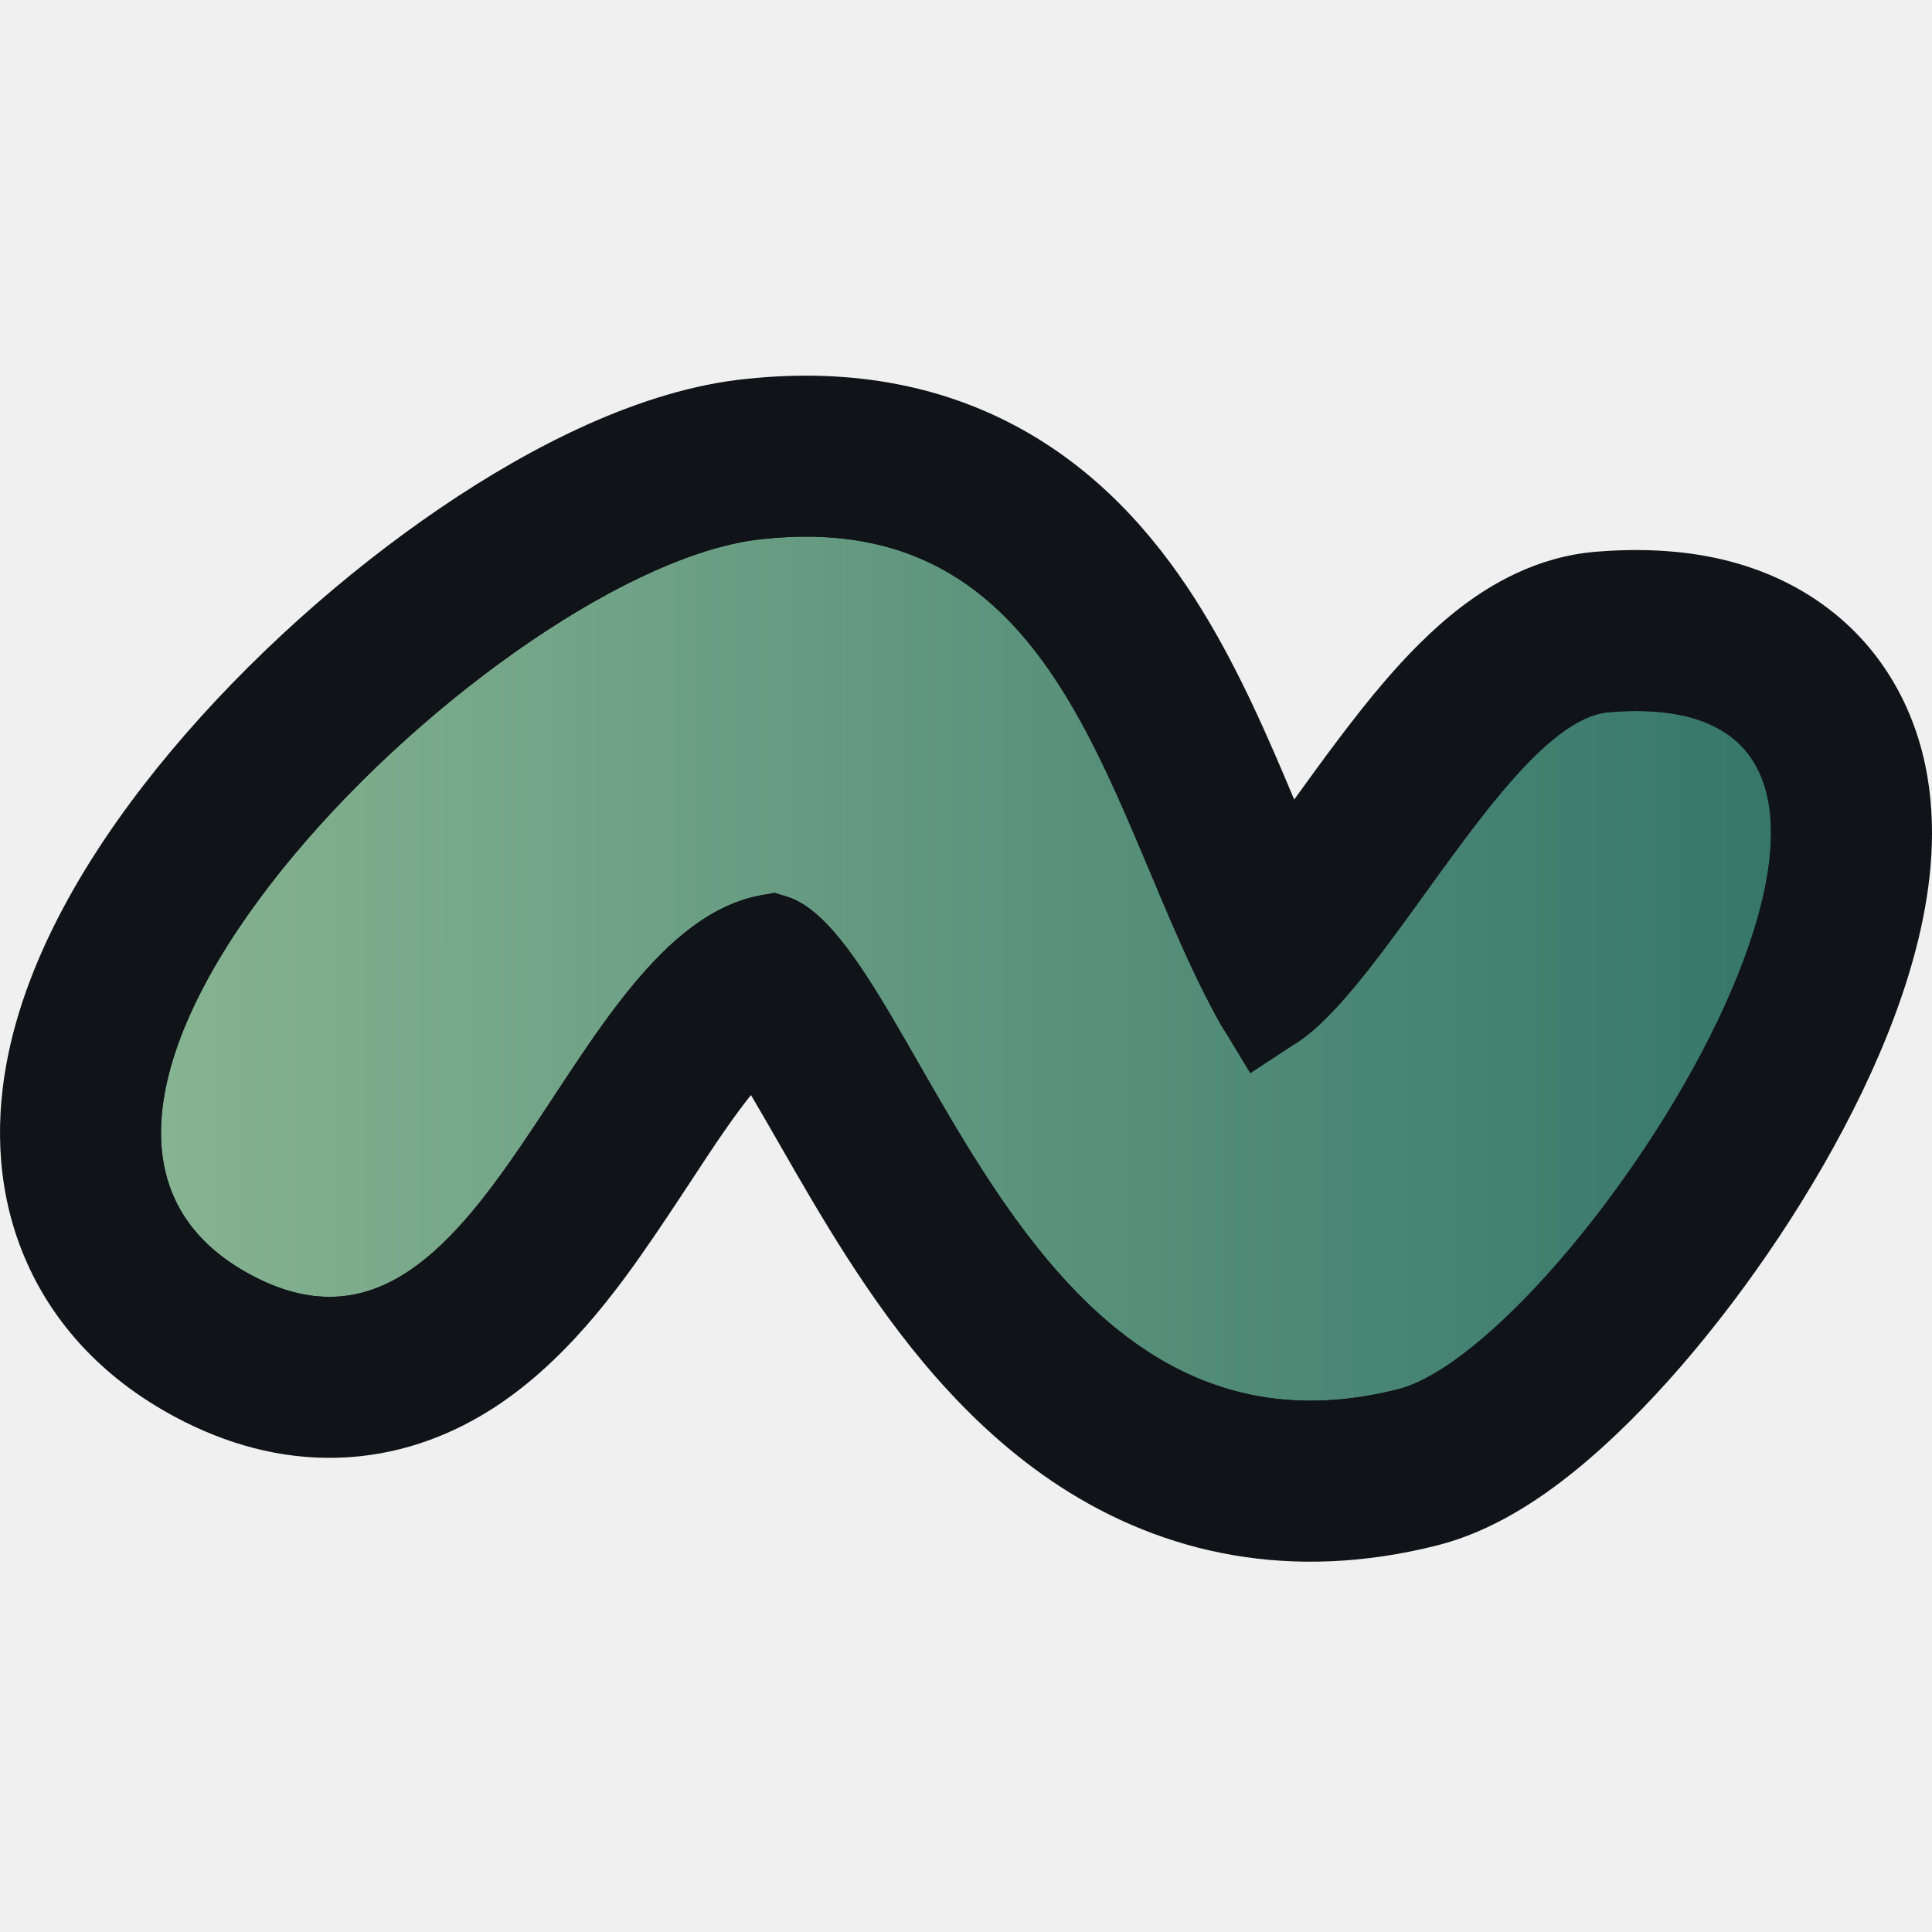
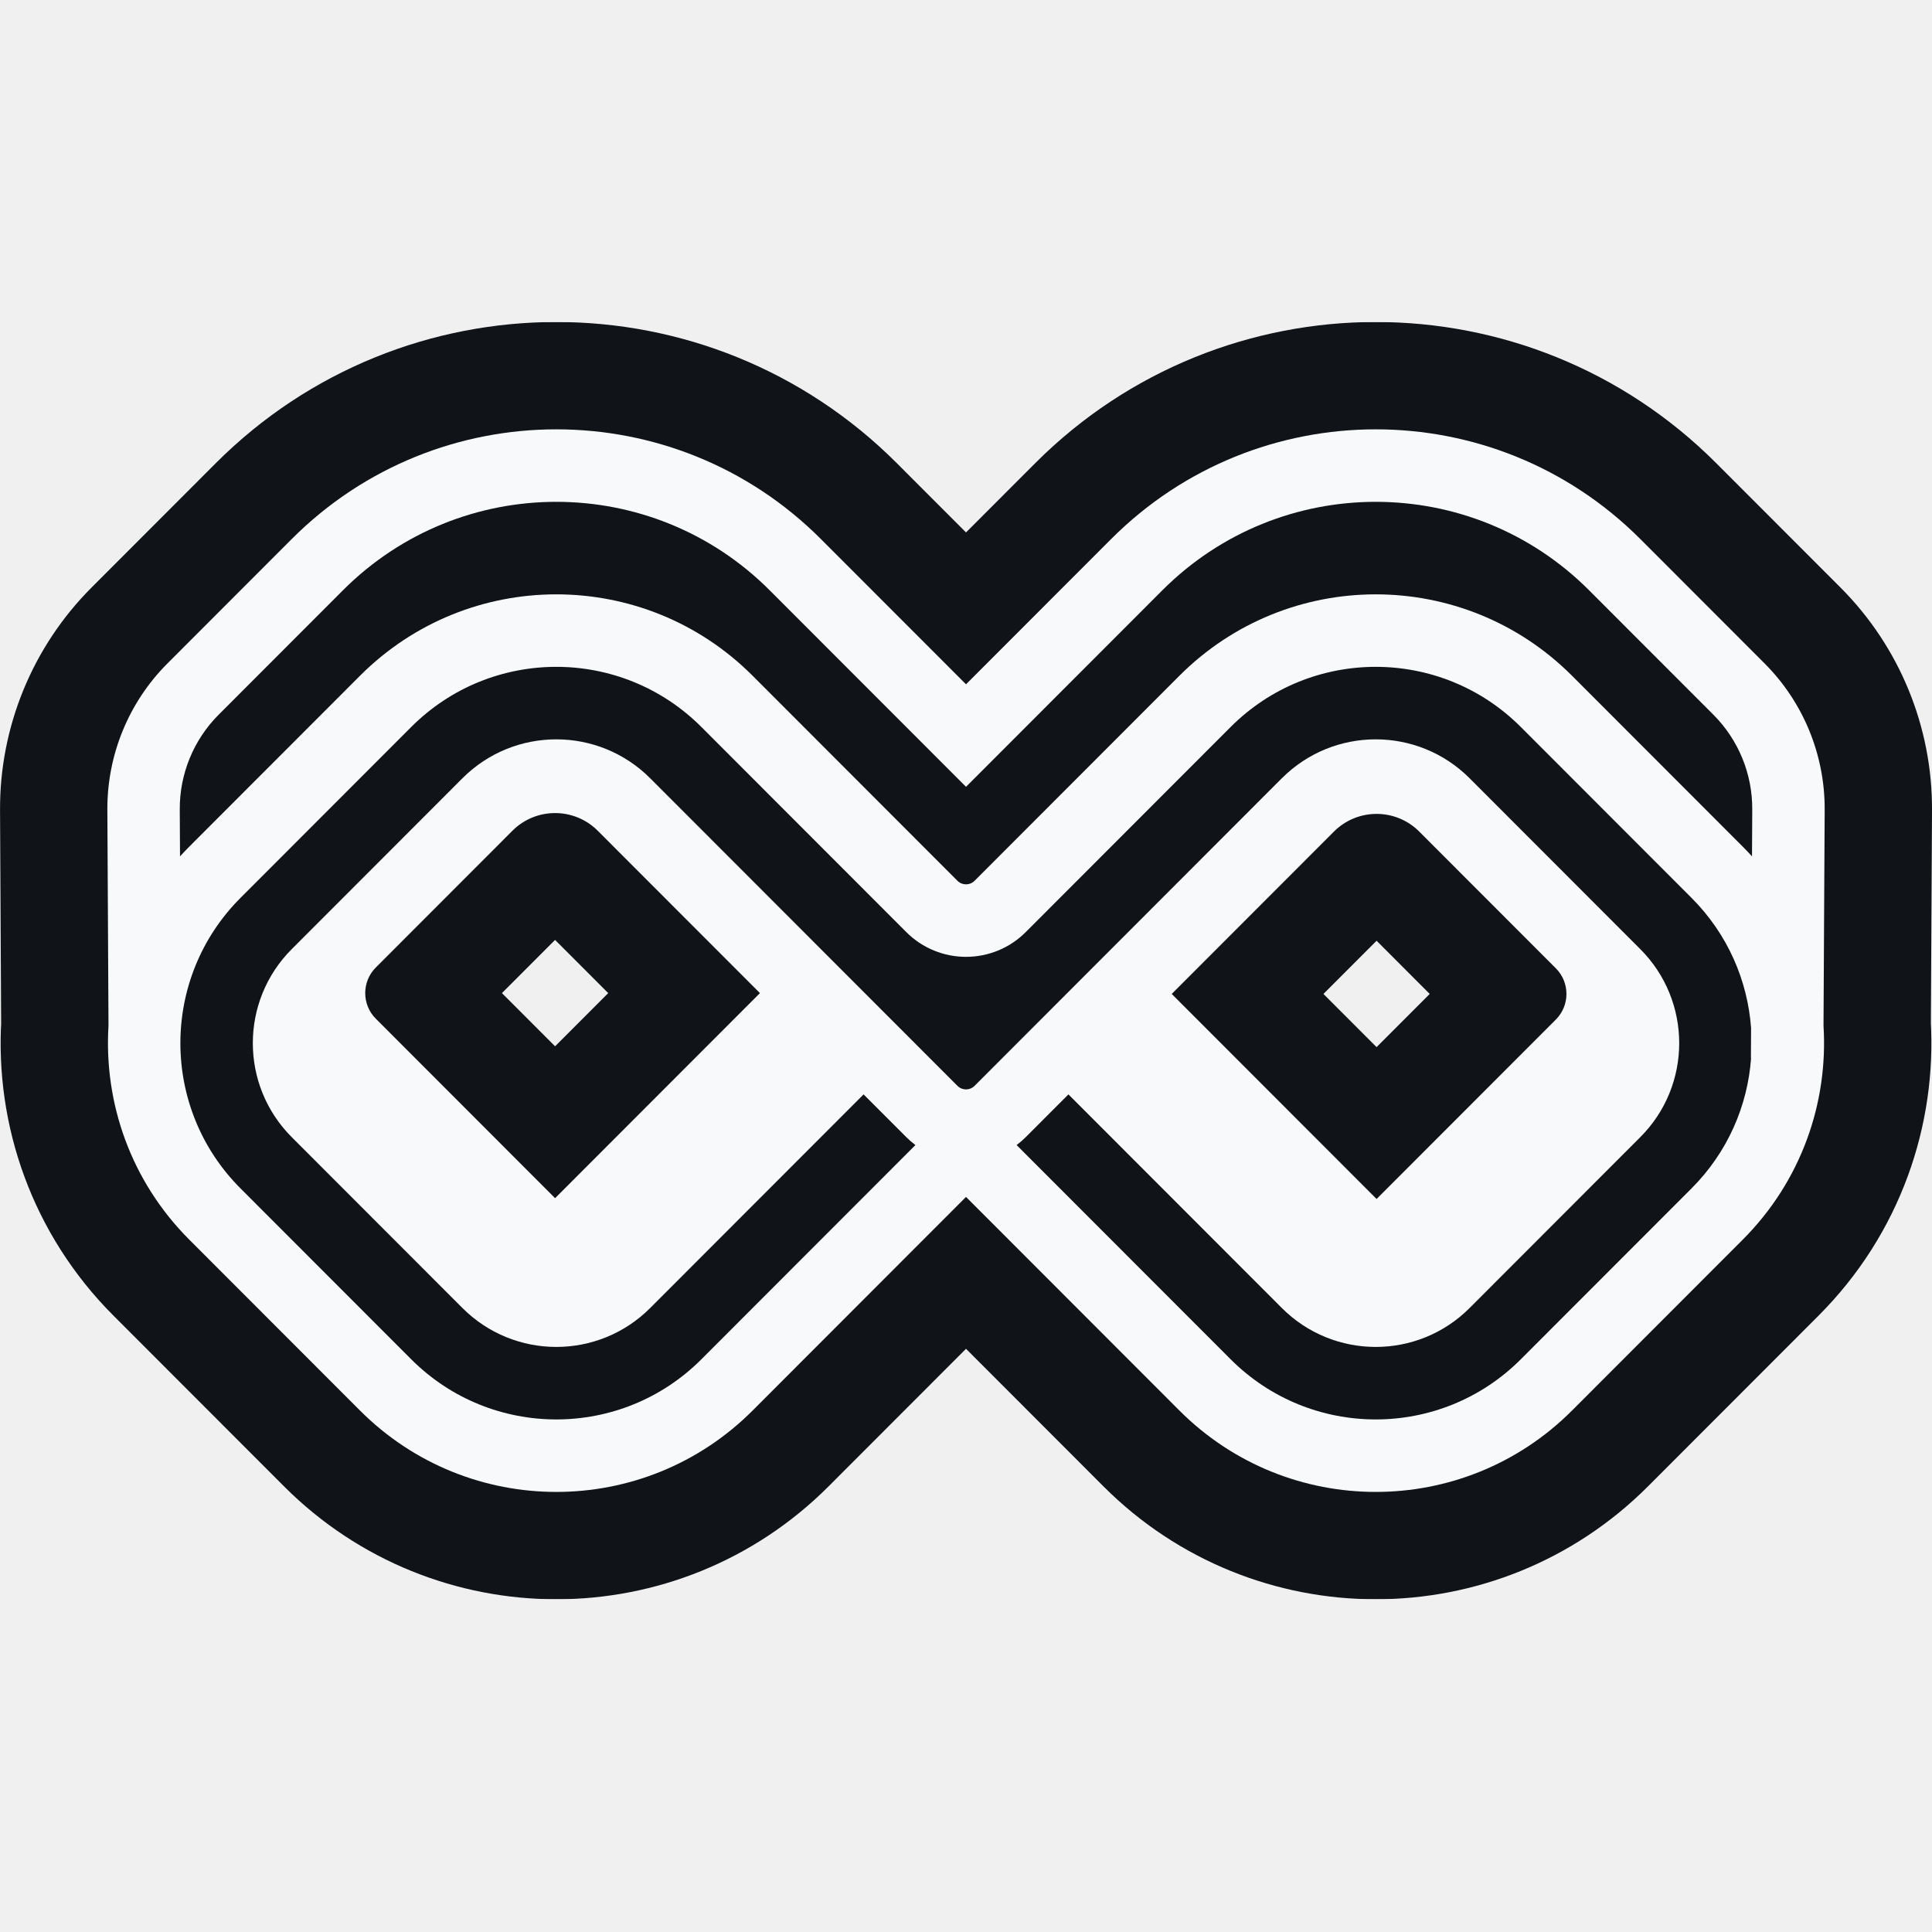
- <svg xmlns="http://www.w3.org/2000/svg" width="180" height="180" viewBox="0 0 180 180" fill="none">
-   <path d="M70.609 45.244C78.659 44.389 85.319 45.803 90.859 49.03C96.319 52.211 100.288 56.921 103.415 61.985C106.523 67.019 108.973 72.701 111.215 78.024C113.51 83.473 115.579 88.516 118.038 92.905C118.051 92.927 118.064 92.947 118.076 92.967C118.131 92.931 118.192 92.895 118.254 92.852C120.291 91.432 122.961 88.185 126.336 83.587C129.46 79.331 133.06 74.108 136.545 70.043C138.31 67.984 140.217 66.012 142.222 64.486C144.177 62.998 146.651 61.606 149.509 61.37L150.474 61.303C155.261 61.028 159.487 61.716 162.874 63.714C166.659 65.946 168.764 69.438 169.58 73.319C170.363 77.04 169.98 81.11 169.035 85.058C168.079 89.056 166.47 93.254 164.485 97.384C160.521 105.635 154.853 114.047 149.101 120.697C146.221 124.027 143.248 127.001 140.374 129.319C137.596 131.561 134.523 133.51 131.459 134.284C120.608 137.027 111.61 134.911 104.232 130.124C97.074 125.48 91.669 118.477 87.363 111.786C85.192 108.411 83.228 104.998 81.447 101.892C79.637 98.735 78.049 95.959 76.528 93.633C74.977 91.26 73.731 89.734 72.718 88.885C72.24 88.484 71.964 88.352 71.844 88.313C68.979 88.844 66.032 91.034 62.649 95.166C59.22 99.353 56.256 104.317 52.632 109.622C49.255 114.565 45.244 119.882 40.208 122.998C37.582 124.623 34.58 125.717 31.202 125.817C27.83 125.917 24.435 125.016 21.031 123.195C16.617 120.834 13.421 117.587 11.63 113.544C9.859 109.546 9.663 105.229 10.415 101.024C11.888 92.789 17.142 84.103 23.619 76.374C30.186 68.538 38.444 61.171 46.662 55.588C54.709 50.121 63.329 45.948 70.609 45.245V45.244Z" fill="url(#paint0_linear_3998_5)" stroke="#101419" stroke-width="10" />
-   <path d="M69.553 35.3C79.435 34.251 88.28 35.955 95.892 40.389C103.268 44.686 108.297 50.857 111.924 56.731C115.494 62.513 118.213 68.876 120.431 74.142C120.48 74.258 120.529 74.375 120.578 74.491C123.092 71.006 126.084 66.881 128.953 63.534C130.928 61.23 133.36 58.664 136.166 56.529C138.823 54.507 143.115 51.864 148.685 51.404C155.015 50.881 161.906 51.533 167.955 55.1C174.52 58.973 178.064 65.069 179.366 71.26C180.568 76.971 179.892 82.655 178.761 87.384C177.595 92.261 175.696 97.144 173.5 101.715C169.121 110.829 162.947 119.975 156.665 127.239C153.512 130.884 150.112 134.311 146.653 137.102C143.479 139.663 139.06 142.677 133.91 143.979V143.979C120.256 147.43 108.41 144.755 98.789 138.513C89.832 132.702 83.497 124.258 78.954 117.198C76.626 113.579 74.544 109.955 72.773 106.867C71.718 105.027 70.801 103.431 69.964 102.024C67.097 105.626 64.795 109.545 60.889 115.263C57.536 120.172 52.497 127.154 45.47 131.502C41.63 133.877 36.938 135.652 31.498 135.813C26.076 135.973 20.964 134.5 16.315 132.013H16.315C10.258 128.773 5.319 123.987 2.487 117.595C-0.285 111.339 -0.437 104.905 0.571 99.264C2.497 88.501 9.041 78.201 15.955 69.951C23.136 61.382 32.088 53.4 41.042 47.316C49.496 41.573 59.772 36.273 69.553 35.3ZM113.692 95.378C103.149 76.581 99.671 47.186 71.137 50.216C47.047 52.481 -5.352 103.413 23.389 118.786C45.643 130.689 52.228 86.728 71.022 83.38C84.665 80.953 92.433 138.99 130.234 129.436C146.398 125.35 186.827 63.304 149.921 66.353C137.905 67.345 121.869 109.533 113.692 95.378Z" fill="#101419" />
+ <svg xmlns="http://www.w3.org/2000/svg" xmlns:xlink="http://www.w3.org/1999/xlink" width="180" height="180" viewBox="0 0 180 180" fill="none">
+   <use xlink:href="#stroke0_3998_5" fill="#F8F9FA" />
+   <mask id="stroke1_3998_5" maskUnits="userSpaceOnUse" x="0.001" y="30" width="180" height="119" fill="black">
+     <rect fill="white" x="0.001" y="30" width="180" height="119" />
+     <use xlink:href="#stroke0_3998_5" />
+   </mask>
+   <path d="M103.521 50.222C117.136 36.593 139.21 36.593 152.825 50.222L164.402 61.809C168.012 65.424 170.028 70.334 170.001 75.445L169.893 95.569C170.338 102.724 167.83 110.028 162.368 115.496L146.463 131.416C136.362 141.528 119.984 141.528 109.882 131.416L90.001 111.516L70.121 131.416C60.019 141.528 43.641 141.528 33.54 131.416L17.635 115.496C12.177 110.033 9.668 102.735 10.108 95.585L10.002 75.444C9.975 70.333 11.991 65.424 15.601 61.81L27.178 50.222C40.793 36.593 62.867 36.593 76.482 50.222L90.002 63.754L103.521 50.222ZM141.692 67.734C134.226 60.26 122.12 60.26 114.654 67.734L95.568 86.839C92.494 89.916 87.509 89.916 84.435 86.839L65.349 67.734C57.883 60.26 45.778 60.26 38.311 67.734L22.406 83.655C14.94 91.128 14.94 103.246 22.406 110.72L38.311 126.64C45.778 134.114 57.883 134.114 65.349 126.64L85.287 106.682C84.99 106.46 84.705 106.213 84.435 105.943L80.459 101.963L60.578 121.864C55.746 126.7 47.914 126.7 43.083 121.864L27.178 105.944C22.347 101.108 22.347 93.267 27.178 88.431L43.083 72.51C47.914 67.674 55.746 67.674 60.578 72.51L89.206 101.167C89.645 101.607 90.358 101.607 90.797 101.167L119.425 72.51C124.257 67.674 132.089 67.674 136.921 72.51L152.825 88.431C157.656 93.267 157.656 101.107 152.825 105.943L136.921 121.864C132.089 126.7 124.257 126.7 119.425 121.864L99.544 101.963L95.568 105.943C95.298 106.214 95.013 106.46 94.716 106.682L114.654 126.64C122.12 134.114 134.226 134.114 141.692 126.64L157.597 110.72C160.97 107.343 162.818 103.018 163.143 98.602H163.129L163.144 95.78C162.821 91.361 160.972 87.034 157.597 83.655L141.692 67.734ZM132.23 77.478C130.034 75.28 126.474 75.28 124.278 77.478L109.168 92.603L128.254 111.707L144.954 94.991C146.271 93.672 146.271 91.534 144.954 90.215L132.23 77.478ZM55.692 77.401C53.501 75.207 49.951 75.202 47.754 77.386L35.016 90.137C33.698 91.456 33.698 93.595 35.016 94.913L51.716 111.63L70.802 92.525L55.692 77.401ZM148.054 54.998C137.074 44.007 119.272 44.007 108.292 54.998L90.002 73.306L71.711 54.998C60.731 44.007 42.929 44.007 31.949 54.998L20.373 66.586C18.037 68.924 16.732 72.101 16.749 75.408L16.772 79.784C17.051 79.477 17.339 79.175 17.635 78.879L33.54 62.958C43.641 52.846 60.019 52.846 70.121 62.958L89.206 82.063C89.645 82.502 90.358 82.502 90.797 82.063L109.882 62.958C119.984 52.846 136.362 52.846 146.463 62.958L162.368 78.879C162.664 79.175 162.951 79.477 163.23 79.784L163.253 75.409C163.271 72.101 161.966 68.924 159.63 66.585L148.054 54.998Z" stroke-width="20" stroke="#101419" mask="url(#stroke1_3998_5)" />
  <defs>
-     <linearGradient id="paint0_linear_3998_5" x1="15.389" y1="90.249" x2="164.612" y2="90.249" gradientUnits="userSpaceOnUse">
-       <stop stop-color="#86B391" />
-       <stop offset="1" stop-color="#36776A" />
-     </linearGradient>
+     <path id="stroke0_3998_5" d="M103.521 50.222C117.136 36.593 139.21 36.593 152.825 50.222L164.402 61.809C168.012 65.424 170.028 70.334 170.001 75.445L169.893 95.569C170.338 102.724 167.83 110.028 162.368 115.496L146.463 131.416C136.362 141.528 119.984 141.528 109.882 131.416L90.001 111.516L70.121 131.416C60.019 141.528 43.641 141.528 33.54 131.416L17.635 115.496C12.177 110.033 9.668 102.735 10.108 95.585L10.002 75.444C9.975 70.333 11.991 65.424 15.601 61.81L27.178 50.222C40.793 36.593 62.867 36.593 76.482 50.222L90.002 63.754L103.521 50.222ZM141.692 67.734C134.226 60.26 122.12 60.26 114.654 67.734L95.568 86.839C92.494 89.916 87.509 89.916 84.435 86.839L65.349 67.734C57.883 60.26 45.778 60.26 38.311 67.734L22.406 83.655C14.94 91.128 14.94 103.246 22.406 110.72L38.311 126.64C45.778 134.114 57.883 134.114 65.349 126.64L85.287 106.682C84.99 106.46 84.705 106.213 84.435 105.943L80.459 101.963L60.578 121.864C55.746 126.7 47.914 126.7 43.083 121.864L27.178 105.944C22.347 101.108 22.347 93.267 27.178 88.431L43.083 72.51C47.914 67.674 55.746 67.674 60.578 72.51L89.206 101.167C89.645 101.607 90.358 101.607 90.797 101.167L119.425 72.51C124.257 67.674 132.089 67.674 136.921 72.51L152.825 88.431C157.656 93.267 157.656 101.107 152.825 105.943L136.921 121.864C132.089 126.7 124.257 126.7 119.425 121.864L99.544 101.963L95.568 105.943C95.298 106.214 95.013 106.46 94.716 106.682L114.654 126.64C122.12 134.114 134.226 134.114 141.692 126.64L157.597 110.72C160.97 107.343 162.818 103.018 163.143 98.602H163.129L163.144 95.78C162.821 91.361 160.972 87.034 157.597 83.655L141.692 67.734ZM132.23 77.478C130.034 75.28 126.474 75.28 124.278 77.478L109.168 92.603L128.254 111.707L144.954 94.991C146.271 93.672 146.271 91.534 144.954 90.215L132.23 77.478ZM55.692 77.401C53.501 75.207 49.951 75.203 47.754 77.386L35.016 90.137C33.698 91.456 33.698 93.595 35.016 94.913L51.716 111.63L70.802 92.525L55.692 77.401ZM148.054 54.998C137.074 44.007 119.272 44.007 108.292 54.998L90.002 73.306L71.711 54.998C60.731 44.007 42.929 44.007 31.949 54.998L20.373 66.586C18.037 68.924 16.732 72.101 16.749 75.408L16.772 79.784C17.051 79.477 17.339 79.175 17.635 78.879L33.54 62.958C43.641 52.846 60.019 52.846 70.121 62.958L89.206 82.063C89.645 82.502 90.358 82.502 90.797 82.063L109.882 62.958C119.984 52.846 136.362 52.846 146.463 62.958L162.368 78.879C162.664 79.175 162.951 79.477 163.23 79.784L163.253 75.409C163.271 72.101 161.966 68.924 159.63 66.585L148.054 54.998Z" fill-rule="evenodd" clip-rule="evenodd" />
  </defs>
</svg>
